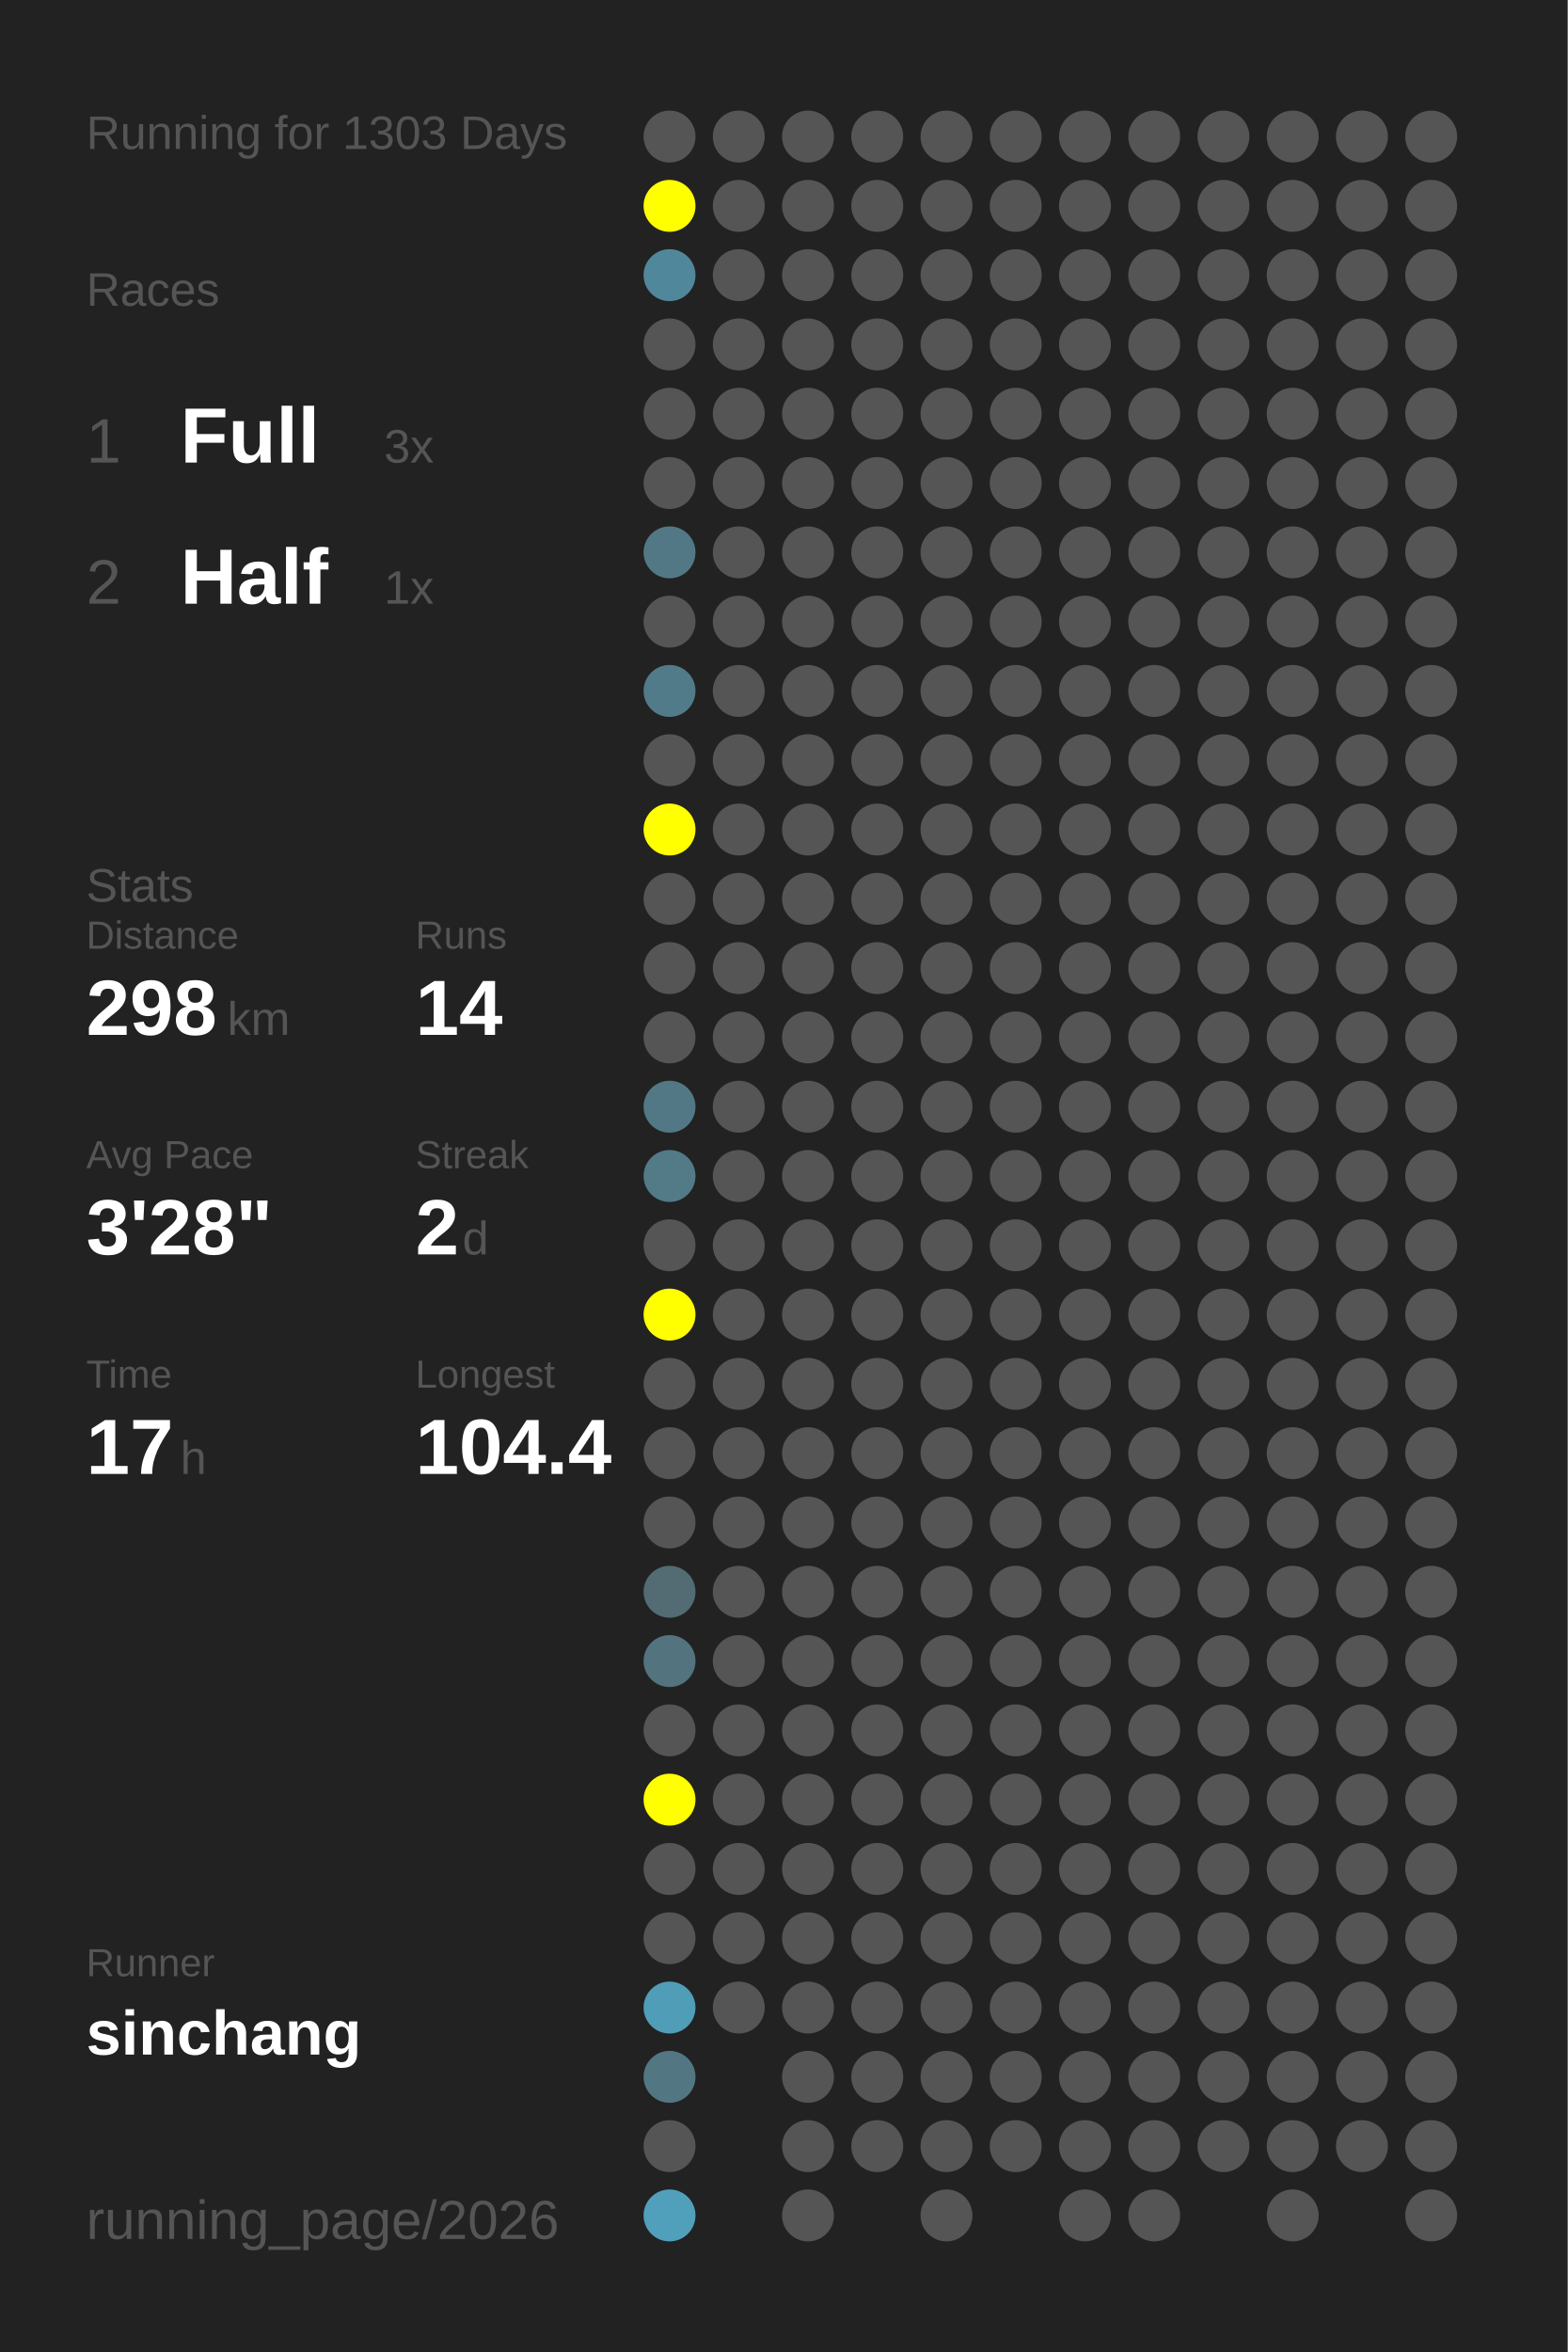
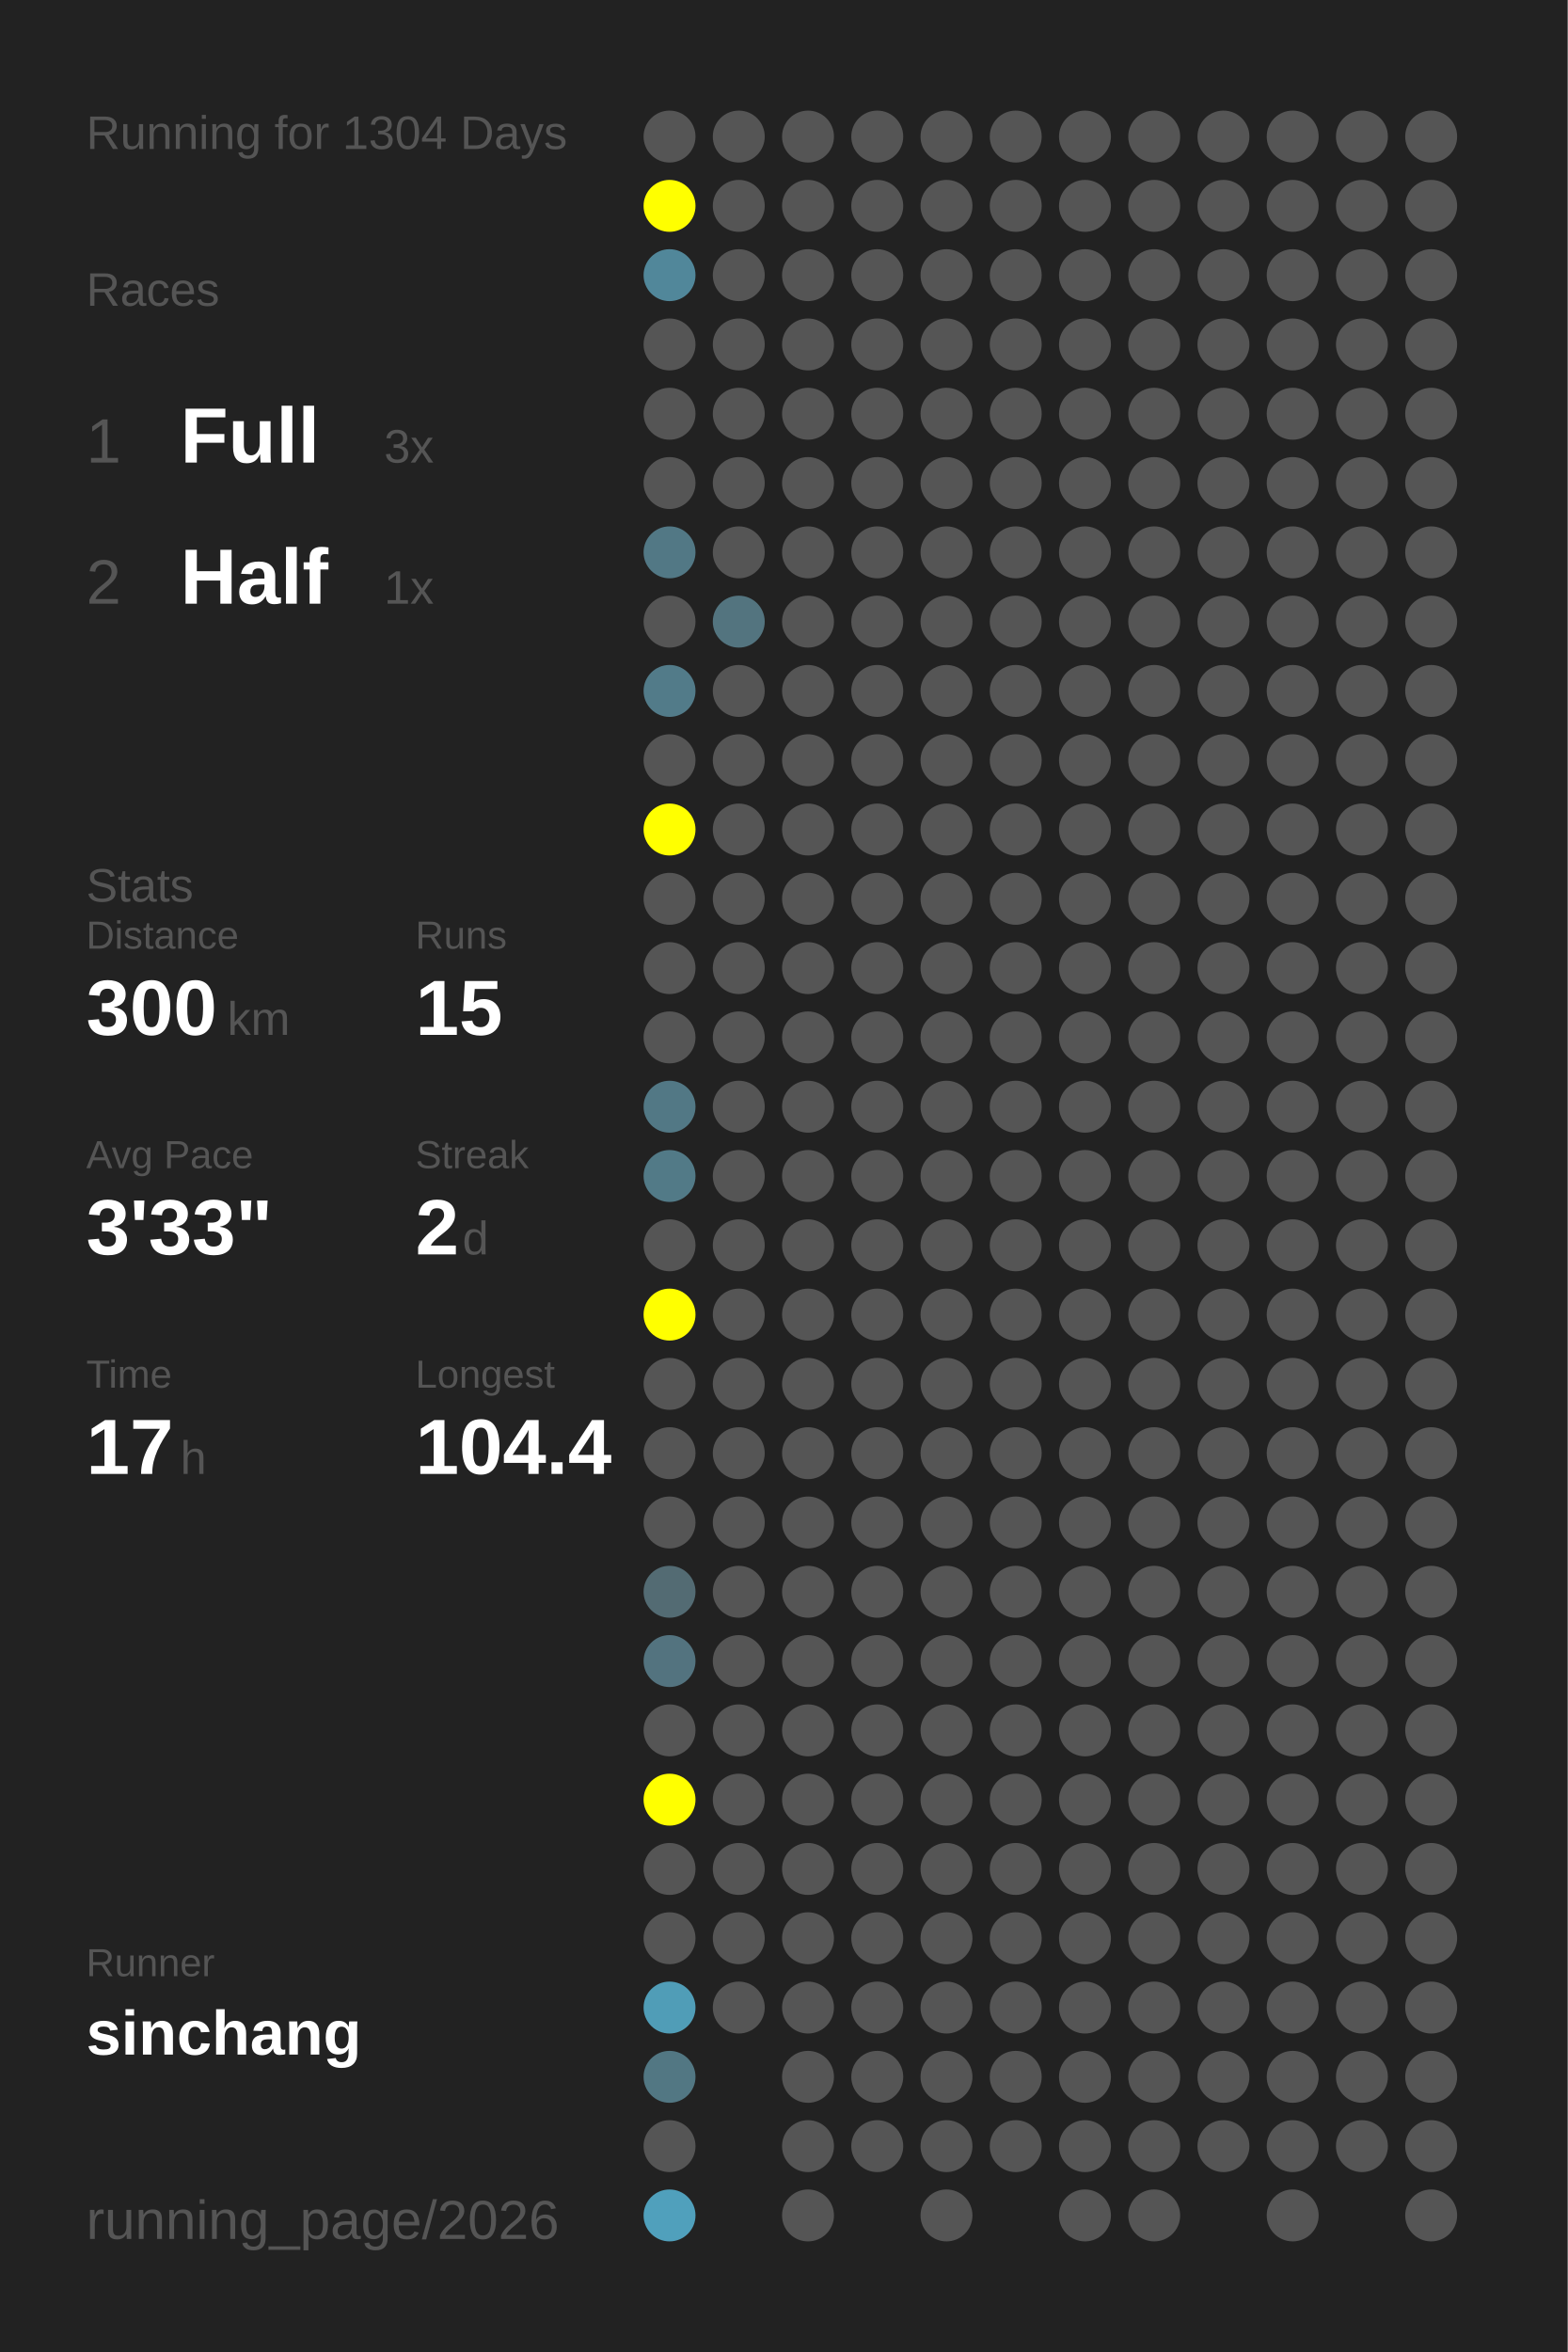
<svg xmlns="http://www.w3.org/2000/svg" baseProfile="full" height="300mm" version="1.1" viewBox="0,0,200,300" width="200mm">
  <defs />
  <rect fill="#222222" height="300" width="200" x="0" y="0" />
-   <text fill="#555555" style="font-size:6px; font-family:Arial;" x="11" y="19">Running for 1303 Days</text>
+   <text fill="#555555" style="font-size:6px; font-family:Arial;" x="11" y="19">Running for 1304 Days</text>
  <text fill="#555555" style="font-size:6px; font-family:Arial;" x="11" y="39">Races</text>
  <text fill="#555555" style="font-size:8px; font-family:Arial;" x="11" y="59">1</text>
  <text fill="#FFFFFF" style="font-size:10px; font-family:Arial; font-weight:bold;" x="23" y="59">Full</text>
  <text fill="#555555" style="font-size:6px; font-family:Arial;" x="49" y="59">3x</text>
  <text fill="#555555" style="font-size:8px; font-family:Arial;" x="11" y="77">2</text>
  <text fill="#FFFFFF" style="font-size:10px; font-family:Arial; font-weight:bold;" x="23" y="77">Half</text>
  <text fill="#555555" style="font-size:6px; font-family:Arial;" x="49" y="77">1x</text>
  <text fill="#555555" style="font-size:6px; font-family:Arial;" x="11" y="115">Stats</text>
  <text fill="#555555" style="font-size:5px; font-family:Arial;" x="11" y="121">Distance</text>
-   <text fill="#FFFFFF" style="font-size:10px; font-family:Arial; font-weight:bold;" x="11" y="132">298</text>
+   <text fill="#FFFFFF" style="font-size:10px; font-family:Arial; font-weight:bold;" x="11" y="132">300</text>
  <text fill="#555555" style="font-size:6px; font-family:Arial;" x="29" y="132">km</text>
  <text fill="#555555" style="font-size:5px; font-family:Arial;" x="53" y="121">Runs</text>
-   <text fill="#FFFFFF" style="font-size:10px; font-family:Arial; font-weight:bold;" x="53" y="132">14</text>
+   <text fill="#FFFFFF" style="font-size:10px; font-family:Arial; font-weight:bold;" x="53" y="132">15</text>
  <text fill="#555555" style="font-size:5px; font-family:Arial;" x="11" y="149">Avg Pace</text>
-   <text fill="#FFFFFF" style="font-size:10px; font-family:Arial; font-weight:bold;" x="11" y="160">3'28"</text>
+   <text fill="#FFFFFF" style="font-size:10px; font-family:Arial; font-weight:bold;" x="11" y="160">3'33"</text>
  <text fill="#555555" style="font-size:5px; font-family:Arial;" x="53" y="149">Streak</text>
  <text fill="#FFFFFF" style="font-size:10px; font-family:Arial; font-weight:bold;" x="53" y="160">2</text>
  <text fill="#555555" style="font-size:6px; font-family:Arial;" x="59" y="160">d</text>
  <text fill="#555555" style="font-size:5px; font-family:Arial;" x="11" y="177">Time</text>
  <text fill="#FFFFFF" style="font-size:10px; font-family:Arial; font-weight:bold;" x="11" y="188">17</text>
  <text fill="#555555" style="font-size:6px; font-family:Arial;" x="23" y="188">h</text>
  <text fill="#555555" style="font-size:5px; font-family:Arial;" x="53" y="177">Longest</text>
  <text fill="#FFFFFF" style="font-size:10px; font-family:Arial; font-weight:bold;" x="53" y="188">104.4</text>
  <text fill="#555555" style="font-size:5px; font-family:Arial;" x="11" y="252.065">Runner</text>
  <text fill="#FFFFFF" style="font-size:8px; font-family:Arial; font-weight:bold;" x="11" y="262.065">sinchang</text>
  <text fill="#555555" style="font-size:7px; font-family:Arial;" x="11" y="285.581">running_page/2026</text>
  <circle cx="85.417" cy="17.419" fill="#555555" r="3.312" />
  <circle cx="85.417" cy="26.258" fill="#FFFF00" r="3.312" />
  <circle cx="85.417" cy="35.097" fill="#51879a" r="3.312" />
  <circle cx="85.417" cy="43.935" fill="#555555" r="3.312" />
  <circle cx="85.417" cy="52.774" fill="#555555" r="3.312" />
  <circle cx="85.417" cy="61.613" fill="#555555" r="3.312" />
  <circle cx="85.417" cy="70.452" fill="#527885" r="3.312" />
  <circle cx="85.417" cy="79.29" fill="#555555" r="3.312" />
  <circle cx="85.417" cy="88.129" fill="#527b89" r="3.312" />
  <circle cx="85.417" cy="96.968" fill="#555555" r="3.312" />
  <circle cx="85.417" cy="105.806" fill="#FFFF00" r="3.312" />
  <circle cx="85.417" cy="114.645" fill="#555555" r="3.312" />
  <circle cx="85.417" cy="123.484" fill="#555555" r="3.312" />
  <circle cx="85.417" cy="132.323" fill="#555555" r="3.312" />
  <circle cx="85.417" cy="141.161" fill="#527885" r="3.312" />
  <circle cx="85.417" cy="150" fill="#527a87" r="3.312" />
  <circle cx="85.417" cy="158.839" fill="#555555" r="3.312" />
  <circle cx="85.417" cy="167.677" fill="#FFFF00" r="3.312" />
  <circle cx="85.417" cy="176.516" fill="#555555" r="3.312" />
  <circle cx="85.417" cy="185.355" fill="#555555" r="3.312" />
  <circle cx="85.417" cy="194.194" fill="#555555" r="3.312" />
  <circle cx="85.417" cy="203.032" fill="#536b73" r="3.312" />
  <circle cx="85.417" cy="211.871" fill="#53737f" r="3.312" />
  <circle cx="85.417" cy="220.71" fill="#555555" r="3.312" />
  <circle cx="85.417" cy="229.548" fill="#FFFF00" r="3.312" />
  <circle cx="85.417" cy="238.387" fill="#555555" r="3.312" />
  <circle cx="85.417" cy="247.226" fill="#555555" r="3.312" />
  <circle cx="85.417" cy="256.065" fill="#509db7" r="3.312" />
  <circle cx="85.417" cy="264.903" fill="#527783" r="3.312" />
  <circle cx="85.417" cy="273.742" fill="#555555" r="3.312" />
  <circle cx="85.417" cy="282.581" fill="#50a0bc" r="3.312" />
  <circle cx="94.25" cy="17.419" fill="#555555" r="3.312" />
  <circle cx="94.25" cy="26.258" fill="#555555" r="3.312" />
  <circle cx="94.25" cy="35.097" fill="#555555" r="3.312" />
  <circle cx="94.25" cy="43.935" fill="#555555" r="3.312" />
  <circle cx="94.25" cy="52.774" fill="#555555" r="3.312" />
  <circle cx="94.25" cy="61.613" fill="#555555" r="3.312" />
  <circle cx="94.25" cy="70.452" fill="#555555" r="3.312" />
-   <circle cx="94.25" cy="79.29" fill="#555555" r="3.312" />
+   <circle cx="94.25" cy="79.29" fill="#53747f" r="3.312" />
  <circle cx="94.25" cy="88.129" fill="#555555" r="3.312" />
  <circle cx="94.25" cy="96.968" fill="#555555" r="3.312" />
  <circle cx="94.25" cy="105.806" fill="#555555" r="3.312" />
  <circle cx="94.25" cy="114.645" fill="#555555" r="3.312" />
  <circle cx="94.25" cy="123.484" fill="#555555" r="3.312" />
  <circle cx="94.25" cy="132.323" fill="#555555" r="3.312" />
  <circle cx="94.25" cy="141.161" fill="#555555" r="3.312" />
  <circle cx="94.25" cy="150" fill="#555555" r="3.312" />
  <circle cx="94.25" cy="158.839" fill="#555555" r="3.312" />
  <circle cx="94.25" cy="167.677" fill="#555555" r="3.312" />
  <circle cx="94.25" cy="176.516" fill="#555555" r="3.312" />
  <circle cx="94.25" cy="185.355" fill="#555555" r="3.312" />
  <circle cx="94.25" cy="194.194" fill="#555555" r="3.312" />
  <circle cx="94.25" cy="203.032" fill="#555555" r="3.312" />
  <circle cx="94.25" cy="211.871" fill="#555555" r="3.312" />
  <circle cx="94.25" cy="220.71" fill="#555555" r="3.312" />
  <circle cx="94.25" cy="229.548" fill="#555555" r="3.312" />
  <circle cx="94.25" cy="238.387" fill="#555555" r="3.312" />
  <circle cx="94.25" cy="247.226" fill="#555555" r="3.312" />
  <circle cx="94.25" cy="256.065" fill="#555555" r="3.312" />
  <circle cx="103.083" cy="17.419" fill="#555555" r="3.312" />
  <circle cx="103.083" cy="26.258" fill="#555555" r="3.312" />
  <circle cx="103.083" cy="35.097" fill="#555555" r="3.312" />
  <circle cx="103.083" cy="43.935" fill="#555555" r="3.312" />
  <circle cx="103.083" cy="52.774" fill="#555555" r="3.312" />
  <circle cx="103.083" cy="61.613" fill="#555555" r="3.312" />
  <circle cx="103.083" cy="70.452" fill="#555555" r="3.312" />
  <circle cx="103.083" cy="79.29" fill="#555555" r="3.312" />
  <circle cx="103.083" cy="88.129" fill="#555555" r="3.312" />
  <circle cx="103.083" cy="96.968" fill="#555555" r="3.312" />
  <circle cx="103.083" cy="105.806" fill="#555555" r="3.312" />
  <circle cx="103.083" cy="114.645" fill="#555555" r="3.312" />
  <circle cx="103.083" cy="123.484" fill="#555555" r="3.312" />
  <circle cx="103.083" cy="132.323" fill="#555555" r="3.312" />
  <circle cx="103.083" cy="141.161" fill="#555555" r="3.312" />
  <circle cx="103.083" cy="150" fill="#555555" r="3.312" />
  <circle cx="103.083" cy="158.839" fill="#555555" r="3.312" />
  <circle cx="103.083" cy="167.677" fill="#555555" r="3.312" />
  <circle cx="103.083" cy="176.516" fill="#555555" r="3.312" />
  <circle cx="103.083" cy="185.355" fill="#555555" r="3.312" />
  <circle cx="103.083" cy="194.194" fill="#555555" r="3.312" />
  <circle cx="103.083" cy="203.032" fill="#555555" r="3.312" />
  <circle cx="103.083" cy="211.871" fill="#555555" r="3.312" />
  <circle cx="103.083" cy="220.71" fill="#555555" r="3.312" />
  <circle cx="103.083" cy="229.548" fill="#555555" r="3.312" />
  <circle cx="103.083" cy="238.387" fill="#555555" r="3.312" />
  <circle cx="103.083" cy="247.226" fill="#555555" r="3.312" />
  <circle cx="103.083" cy="256.065" fill="#555555" r="3.312" />
  <circle cx="103.083" cy="264.903" fill="#555555" r="3.312" />
  <circle cx="103.083" cy="273.742" fill="#555555" r="3.312" />
  <circle cx="103.083" cy="282.581" fill="#555555" r="3.312" />
  <circle cx="111.917" cy="17.419" fill="#555555" r="3.312" />
  <circle cx="111.917" cy="26.258" fill="#555555" r="3.312" />
  <circle cx="111.917" cy="35.097" fill="#555555" r="3.312" />
  <circle cx="111.917" cy="43.935" fill="#555555" r="3.312" />
  <circle cx="111.917" cy="52.774" fill="#555555" r="3.312" />
  <circle cx="111.917" cy="61.613" fill="#555555" r="3.312" />
  <circle cx="111.917" cy="70.452" fill="#555555" r="3.312" />
  <circle cx="111.917" cy="79.29" fill="#555555" r="3.312" />
  <circle cx="111.917" cy="88.129" fill="#555555" r="3.312" />
  <circle cx="111.917" cy="96.968" fill="#555555" r="3.312" />
  <circle cx="111.917" cy="105.806" fill="#555555" r="3.312" />
  <circle cx="111.917" cy="114.645" fill="#555555" r="3.312" />
  <circle cx="111.917" cy="123.484" fill="#555555" r="3.312" />
  <circle cx="111.917" cy="132.323" fill="#555555" r="3.312" />
  <circle cx="111.917" cy="141.161" fill="#555555" r="3.312" />
  <circle cx="111.917" cy="150" fill="#555555" r="3.312" />
  <circle cx="111.917" cy="158.839" fill="#555555" r="3.312" />
  <circle cx="111.917" cy="167.677" fill="#555555" r="3.312" />
  <circle cx="111.917" cy="176.516" fill="#555555" r="3.312" />
  <circle cx="111.917" cy="185.355" fill="#555555" r="3.312" />
  <circle cx="111.917" cy="194.194" fill="#555555" r="3.312" />
  <circle cx="111.917" cy="203.032" fill="#555555" r="3.312" />
  <circle cx="111.917" cy="211.871" fill="#555555" r="3.312" />
  <circle cx="111.917" cy="220.71" fill="#555555" r="3.312" />
  <circle cx="111.917" cy="229.548" fill="#555555" r="3.312" />
  <circle cx="111.917" cy="238.387" fill="#555555" r="3.312" />
  <circle cx="111.917" cy="247.226" fill="#555555" r="3.312" />
  <circle cx="111.917" cy="256.065" fill="#555555" r="3.312" />
  <circle cx="111.917" cy="264.903" fill="#555555" r="3.312" />
  <circle cx="111.917" cy="273.742" fill="#555555" r="3.312" />
  <circle cx="120.75" cy="17.419" fill="#555555" r="3.312" />
  <circle cx="120.75" cy="26.258" fill="#555555" r="3.312" />
  <circle cx="120.75" cy="35.097" fill="#555555" r="3.312" />
  <circle cx="120.75" cy="43.935" fill="#555555" r="3.312" />
  <circle cx="120.75" cy="52.774" fill="#555555" r="3.312" />
  <circle cx="120.75" cy="61.613" fill="#555555" r="3.312" />
  <circle cx="120.75" cy="70.452" fill="#555555" r="3.312" />
  <circle cx="120.75" cy="79.29" fill="#555555" r="3.312" />
  <circle cx="120.75" cy="88.129" fill="#555555" r="3.312" />
  <circle cx="120.75" cy="96.968" fill="#555555" r="3.312" />
  <circle cx="120.75" cy="105.806" fill="#555555" r="3.312" />
  <circle cx="120.75" cy="114.645" fill="#555555" r="3.312" />
  <circle cx="120.75" cy="123.484" fill="#555555" r="3.312" />
  <circle cx="120.75" cy="132.323" fill="#555555" r="3.312" />
  <circle cx="120.75" cy="141.161" fill="#555555" r="3.312" />
  <circle cx="120.75" cy="150" fill="#555555" r="3.312" />
  <circle cx="120.75" cy="158.839" fill="#555555" r="3.312" />
  <circle cx="120.75" cy="167.677" fill="#555555" r="3.312" />
  <circle cx="120.75" cy="176.516" fill="#555555" r="3.312" />
  <circle cx="120.75" cy="185.355" fill="#555555" r="3.312" />
  <circle cx="120.75" cy="194.194" fill="#555555" r="3.312" />
  <circle cx="120.75" cy="203.032" fill="#555555" r="3.312" />
  <circle cx="120.75" cy="211.871" fill="#555555" r="3.312" />
  <circle cx="120.75" cy="220.71" fill="#555555" r="3.312" />
  <circle cx="120.75" cy="229.548" fill="#555555" r="3.312" />
  <circle cx="120.75" cy="238.387" fill="#555555" r="3.312" />
  <circle cx="120.75" cy="247.226" fill="#555555" r="3.312" />
  <circle cx="120.75" cy="256.065" fill="#555555" r="3.312" />
  <circle cx="120.75" cy="264.903" fill="#555555" r="3.312" />
  <circle cx="120.75" cy="273.742" fill="#555555" r="3.312" />
  <circle cx="120.75" cy="282.581" fill="#555555" r="3.312" />
  <circle cx="129.583" cy="17.419" fill="#555555" r="3.312" />
  <circle cx="129.583" cy="26.258" fill="#555555" r="3.312" />
  <circle cx="129.583" cy="35.097" fill="#555555" r="3.312" />
  <circle cx="129.583" cy="43.935" fill="#555555" r="3.312" />
  <circle cx="129.583" cy="52.774" fill="#555555" r="3.312" />
  <circle cx="129.583" cy="61.613" fill="#555555" r="3.312" />
  <circle cx="129.583" cy="70.452" fill="#555555" r="3.312" />
  <circle cx="129.583" cy="79.29" fill="#555555" r="3.312" />
  <circle cx="129.583" cy="88.129" fill="#555555" r="3.312" />
  <circle cx="129.583" cy="96.968" fill="#555555" r="3.312" />
  <circle cx="129.583" cy="105.806" fill="#555555" r="3.312" />
  <circle cx="129.583" cy="114.645" fill="#555555" r="3.312" />
  <circle cx="129.583" cy="123.484" fill="#555555" r="3.312" />
  <circle cx="129.583" cy="132.323" fill="#555555" r="3.312" />
  <circle cx="129.583" cy="141.161" fill="#555555" r="3.312" />
  <circle cx="129.583" cy="150" fill="#555555" r="3.312" />
  <circle cx="129.583" cy="158.839" fill="#555555" r="3.312" />
  <circle cx="129.583" cy="167.677" fill="#555555" r="3.312" />
  <circle cx="129.583" cy="176.516" fill="#555555" r="3.312" />
  <circle cx="129.583" cy="185.355" fill="#555555" r="3.312" />
  <circle cx="129.583" cy="194.194" fill="#555555" r="3.312" />
  <circle cx="129.583" cy="203.032" fill="#555555" r="3.312" />
  <circle cx="129.583" cy="211.871" fill="#555555" r="3.312" />
  <circle cx="129.583" cy="220.71" fill="#555555" r="3.312" />
  <circle cx="129.583" cy="229.548" fill="#555555" r="3.312" />
  <circle cx="129.583" cy="238.387" fill="#555555" r="3.312" />
  <circle cx="129.583" cy="247.226" fill="#555555" r="3.312" />
  <circle cx="129.583" cy="256.065" fill="#555555" r="3.312" />
  <circle cx="129.583" cy="264.903" fill="#555555" r="3.312" />
  <circle cx="129.583" cy="273.742" fill="#555555" r="3.312" />
  <circle cx="138.417" cy="17.419" fill="#555555" r="3.312" />
  <circle cx="138.417" cy="26.258" fill="#555555" r="3.312" />
  <circle cx="138.417" cy="35.097" fill="#555555" r="3.312" />
  <circle cx="138.417" cy="43.935" fill="#555555" r="3.312" />
  <circle cx="138.417" cy="52.774" fill="#555555" r="3.312" />
  <circle cx="138.417" cy="61.613" fill="#555555" r="3.312" />
  <circle cx="138.417" cy="70.452" fill="#555555" r="3.312" />
  <circle cx="138.417" cy="79.29" fill="#555555" r="3.312" />
  <circle cx="138.417" cy="88.129" fill="#555555" r="3.312" />
  <circle cx="138.417" cy="96.968" fill="#555555" r="3.312" />
  <circle cx="138.417" cy="105.806" fill="#555555" r="3.312" />
  <circle cx="138.417" cy="114.645" fill="#555555" r="3.312" />
  <circle cx="138.417" cy="123.484" fill="#555555" r="3.312" />
  <circle cx="138.417" cy="132.323" fill="#555555" r="3.312" />
  <circle cx="138.417" cy="141.161" fill="#555555" r="3.312" />
  <circle cx="138.417" cy="150" fill="#555555" r="3.312" />
  <circle cx="138.417" cy="158.839" fill="#555555" r="3.312" />
  <circle cx="138.417" cy="167.677" fill="#555555" r="3.312" />
  <circle cx="138.417" cy="176.516" fill="#555555" r="3.312" />
  <circle cx="138.417" cy="185.355" fill="#555555" r="3.312" />
  <circle cx="138.417" cy="194.194" fill="#555555" r="3.312" />
  <circle cx="138.417" cy="203.032" fill="#555555" r="3.312" />
  <circle cx="138.417" cy="211.871" fill="#555555" r="3.312" />
  <circle cx="138.417" cy="220.71" fill="#555555" r="3.312" />
  <circle cx="138.417" cy="229.548" fill="#555555" r="3.312" />
  <circle cx="138.417" cy="238.387" fill="#555555" r="3.312" />
  <circle cx="138.417" cy="247.226" fill="#555555" r="3.312" />
  <circle cx="138.417" cy="256.065" fill="#555555" r="3.312" />
  <circle cx="138.417" cy="264.903" fill="#555555" r="3.312" />
  <circle cx="138.417" cy="273.742" fill="#555555" r="3.312" />
  <circle cx="138.417" cy="282.581" fill="#555555" r="3.312" />
  <circle cx="147.25" cy="17.419" fill="#555555" r="3.312" />
  <circle cx="147.25" cy="26.258" fill="#555555" r="3.312" />
  <circle cx="147.25" cy="35.097" fill="#555555" r="3.312" />
  <circle cx="147.25" cy="43.935" fill="#555555" r="3.312" />
  <circle cx="147.25" cy="52.774" fill="#555555" r="3.312" />
  <circle cx="147.25" cy="61.613" fill="#555555" r="3.312" />
  <circle cx="147.25" cy="70.452" fill="#555555" r="3.312" />
  <circle cx="147.25" cy="79.29" fill="#555555" r="3.312" />
  <circle cx="147.25" cy="88.129" fill="#555555" r="3.312" />
  <circle cx="147.25" cy="96.968" fill="#555555" r="3.312" />
  <circle cx="147.25" cy="105.806" fill="#555555" r="3.312" />
  <circle cx="147.25" cy="114.645" fill="#555555" r="3.312" />
  <circle cx="147.25" cy="123.484" fill="#555555" r="3.312" />
  <circle cx="147.25" cy="132.323" fill="#555555" r="3.312" />
  <circle cx="147.25" cy="141.161" fill="#555555" r="3.312" />
  <circle cx="147.25" cy="150" fill="#555555" r="3.312" />
  <circle cx="147.25" cy="158.839" fill="#555555" r="3.312" />
  <circle cx="147.25" cy="167.677" fill="#555555" r="3.312" />
  <circle cx="147.25" cy="176.516" fill="#555555" r="3.312" />
  <circle cx="147.25" cy="185.355" fill="#555555" r="3.312" />
  <circle cx="147.25" cy="194.194" fill="#555555" r="3.312" />
  <circle cx="147.25" cy="203.032" fill="#555555" r="3.312" />
  <circle cx="147.25" cy="211.871" fill="#555555" r="3.312" />
  <circle cx="147.25" cy="220.71" fill="#555555" r="3.312" />
  <circle cx="147.25" cy="229.548" fill="#555555" r="3.312" />
  <circle cx="147.25" cy="238.387" fill="#555555" r="3.312" />
  <circle cx="147.25" cy="247.226" fill="#555555" r="3.312" />
  <circle cx="147.25" cy="256.065" fill="#555555" r="3.312" />
  <circle cx="147.25" cy="264.903" fill="#555555" r="3.312" />
  <circle cx="147.25" cy="273.742" fill="#555555" r="3.312" />
  <circle cx="147.25" cy="282.581" fill="#555555" r="3.312" />
  <circle cx="156.083" cy="17.419" fill="#555555" r="3.312" />
  <circle cx="156.083" cy="26.258" fill="#555555" r="3.312" />
  <circle cx="156.083" cy="35.097" fill="#555555" r="3.312" />
  <circle cx="156.083" cy="43.935" fill="#555555" r="3.312" />
  <circle cx="156.083" cy="52.774" fill="#555555" r="3.312" />
  <circle cx="156.083" cy="61.613" fill="#555555" r="3.312" />
  <circle cx="156.083" cy="70.452" fill="#555555" r="3.312" />
  <circle cx="156.083" cy="79.29" fill="#555555" r="3.312" />
  <circle cx="156.083" cy="88.129" fill="#555555" r="3.312" />
  <circle cx="156.083" cy="96.968" fill="#555555" r="3.312" />
  <circle cx="156.083" cy="105.806" fill="#555555" r="3.312" />
  <circle cx="156.083" cy="114.645" fill="#555555" r="3.312" />
  <circle cx="156.083" cy="123.484" fill="#555555" r="3.312" />
  <circle cx="156.083" cy="132.323" fill="#555555" r="3.312" />
  <circle cx="156.083" cy="141.161" fill="#555555" r="3.312" />
  <circle cx="156.083" cy="150" fill="#555555" r="3.312" />
  <circle cx="156.083" cy="158.839" fill="#555555" r="3.312" />
  <circle cx="156.083" cy="167.677" fill="#555555" r="3.312" />
  <circle cx="156.083" cy="176.516" fill="#555555" r="3.312" />
  <circle cx="156.083" cy="185.355" fill="#555555" r="3.312" />
  <circle cx="156.083" cy="194.194" fill="#555555" r="3.312" />
  <circle cx="156.083" cy="203.032" fill="#555555" r="3.312" />
  <circle cx="156.083" cy="211.871" fill="#555555" r="3.312" />
  <circle cx="156.083" cy="220.71" fill="#555555" r="3.312" />
  <circle cx="156.083" cy="229.548" fill="#555555" r="3.312" />
  <circle cx="156.083" cy="238.387" fill="#555555" r="3.312" />
  <circle cx="156.083" cy="247.226" fill="#555555" r="3.312" />
  <circle cx="156.083" cy="256.065" fill="#555555" r="3.312" />
  <circle cx="156.083" cy="264.903" fill="#555555" r="3.312" />
  <circle cx="156.083" cy="273.742" fill="#555555" r="3.312" />
  <circle cx="164.917" cy="17.419" fill="#555555" r="3.312" />
  <circle cx="164.917" cy="26.258" fill="#555555" r="3.312" />
  <circle cx="164.917" cy="35.097" fill="#555555" r="3.312" />
  <circle cx="164.917" cy="43.935" fill="#555555" r="3.312" />
  <circle cx="164.917" cy="52.774" fill="#555555" r="3.312" />
  <circle cx="164.917" cy="61.613" fill="#555555" r="3.312" />
  <circle cx="164.917" cy="70.452" fill="#555555" r="3.312" />
  <circle cx="164.917" cy="79.29" fill="#555555" r="3.312" />
  <circle cx="164.917" cy="88.129" fill="#555555" r="3.312" />
  <circle cx="164.917" cy="96.968" fill="#555555" r="3.312" />
  <circle cx="164.917" cy="105.806" fill="#555555" r="3.312" />
  <circle cx="164.917" cy="114.645" fill="#555555" r="3.312" />
  <circle cx="164.917" cy="123.484" fill="#555555" r="3.312" />
  <circle cx="164.917" cy="132.323" fill="#555555" r="3.312" />
  <circle cx="164.917" cy="141.161" fill="#555555" r="3.312" />
  <circle cx="164.917" cy="150" fill="#555555" r="3.312" />
  <circle cx="164.917" cy="158.839" fill="#555555" r="3.312" />
  <circle cx="164.917" cy="167.677" fill="#555555" r="3.312" />
  <circle cx="164.917" cy="176.516" fill="#555555" r="3.312" />
  <circle cx="164.917" cy="185.355" fill="#555555" r="3.312" />
  <circle cx="164.917" cy="194.194" fill="#555555" r="3.312" />
  <circle cx="164.917" cy="203.032" fill="#555555" r="3.312" />
  <circle cx="164.917" cy="211.871" fill="#555555" r="3.312" />
  <circle cx="164.917" cy="220.71" fill="#555555" r="3.312" />
  <circle cx="164.917" cy="229.548" fill="#555555" r="3.312" />
  <circle cx="164.917" cy="238.387" fill="#555555" r="3.312" />
  <circle cx="164.917" cy="247.226" fill="#555555" r="3.312" />
  <circle cx="164.917" cy="256.065" fill="#555555" r="3.312" />
  <circle cx="164.917" cy="264.903" fill="#555555" r="3.312" />
  <circle cx="164.917" cy="273.742" fill="#555555" r="3.312" />
  <circle cx="164.917" cy="282.581" fill="#555555" r="3.312" />
  <circle cx="173.75" cy="17.419" fill="#555555" r="3.312" />
  <circle cx="173.75" cy="26.258" fill="#555555" r="3.312" />
  <circle cx="173.75" cy="35.097" fill="#555555" r="3.312" />
  <circle cx="173.75" cy="43.935" fill="#555555" r="3.312" />
  <circle cx="173.75" cy="52.774" fill="#555555" r="3.312" />
  <circle cx="173.75" cy="61.613" fill="#555555" r="3.312" />
  <circle cx="173.75" cy="70.452" fill="#555555" r="3.312" />
  <circle cx="173.75" cy="79.29" fill="#555555" r="3.312" />
  <circle cx="173.75" cy="88.129" fill="#555555" r="3.312" />
  <circle cx="173.75" cy="96.968" fill="#555555" r="3.312" />
  <circle cx="173.75" cy="105.806" fill="#555555" r="3.312" />
  <circle cx="173.75" cy="114.645" fill="#555555" r="3.312" />
  <circle cx="173.75" cy="123.484" fill="#555555" r="3.312" />
  <circle cx="173.75" cy="132.323" fill="#555555" r="3.312" />
  <circle cx="173.75" cy="141.161" fill="#555555" r="3.312" />
  <circle cx="173.75" cy="150" fill="#555555" r="3.312" />
  <circle cx="173.75" cy="158.839" fill="#555555" r="3.312" />
  <circle cx="173.75" cy="167.677" fill="#555555" r="3.312" />
  <circle cx="173.75" cy="176.516" fill="#555555" r="3.312" />
  <circle cx="173.75" cy="185.355" fill="#555555" r="3.312" />
  <circle cx="173.75" cy="194.194" fill="#555555" r="3.312" />
  <circle cx="173.75" cy="203.032" fill="#555555" r="3.312" />
  <circle cx="173.75" cy="211.871" fill="#555555" r="3.312" />
  <circle cx="173.75" cy="220.71" fill="#555555" r="3.312" />
  <circle cx="173.75" cy="229.548" fill="#555555" r="3.312" />
  <circle cx="173.75" cy="238.387" fill="#555555" r="3.312" />
  <circle cx="173.75" cy="247.226" fill="#555555" r="3.312" />
  <circle cx="173.75" cy="256.065" fill="#555555" r="3.312" />
  <circle cx="173.75" cy="264.903" fill="#555555" r="3.312" />
  <circle cx="173.75" cy="273.742" fill="#555555" r="3.312" />
  <circle cx="182.583" cy="17.419" fill="#555555" r="3.312" />
  <circle cx="182.583" cy="26.258" fill="#555555" r="3.312" />
  <circle cx="182.583" cy="35.097" fill="#555555" r="3.312" />
  <circle cx="182.583" cy="43.935" fill="#555555" r="3.312" />
  <circle cx="182.583" cy="52.774" fill="#555555" r="3.312" />
  <circle cx="182.583" cy="61.613" fill="#555555" r="3.312" />
  <circle cx="182.583" cy="70.452" fill="#555555" r="3.312" />
  <circle cx="182.583" cy="79.29" fill="#555555" r="3.312" />
  <circle cx="182.583" cy="88.129" fill="#555555" r="3.312" />
  <circle cx="182.583" cy="96.968" fill="#555555" r="3.312" />
  <circle cx="182.583" cy="105.806" fill="#555555" r="3.312" />
  <circle cx="182.583" cy="114.645" fill="#555555" r="3.312" />
  <circle cx="182.583" cy="123.484" fill="#555555" r="3.312" />
  <circle cx="182.583" cy="132.323" fill="#555555" r="3.312" />
  <circle cx="182.583" cy="141.161" fill="#555555" r="3.312" />
  <circle cx="182.583" cy="150" fill="#555555" r="3.312" />
  <circle cx="182.583" cy="158.839" fill="#555555" r="3.312" />
  <circle cx="182.583" cy="167.677" fill="#555555" r="3.312" />
  <circle cx="182.583" cy="176.516" fill="#555555" r="3.312" />
  <circle cx="182.583" cy="185.355" fill="#555555" r="3.312" />
  <circle cx="182.583" cy="194.194" fill="#555555" r="3.312" />
  <circle cx="182.583" cy="203.032" fill="#555555" r="3.312" />
  <circle cx="182.583" cy="211.871" fill="#555555" r="3.312" />
  <circle cx="182.583" cy="220.71" fill="#555555" r="3.312" />
  <circle cx="182.583" cy="229.548" fill="#555555" r="3.312" />
  <circle cx="182.583" cy="238.387" fill="#555555" r="3.312" />
  <circle cx="182.583" cy="247.226" fill="#555555" r="3.312" />
  <circle cx="182.583" cy="256.065" fill="#555555" r="3.312" />
  <circle cx="182.583" cy="264.903" fill="#555555" r="3.312" />
  <circle cx="182.583" cy="273.742" fill="#555555" r="3.312" />
  <circle cx="182.583" cy="282.581" fill="#555555" r="3.312" />
</svg>
